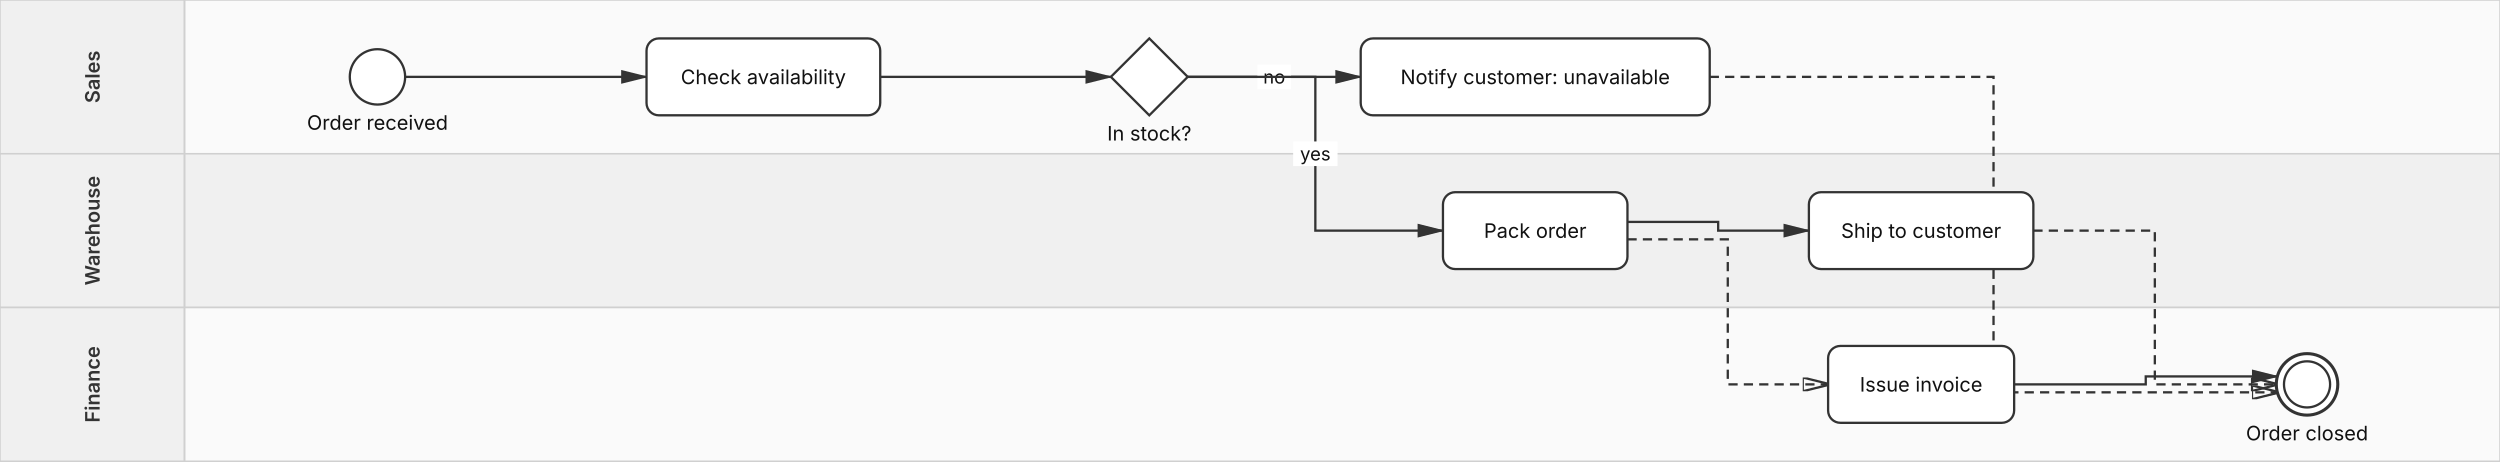
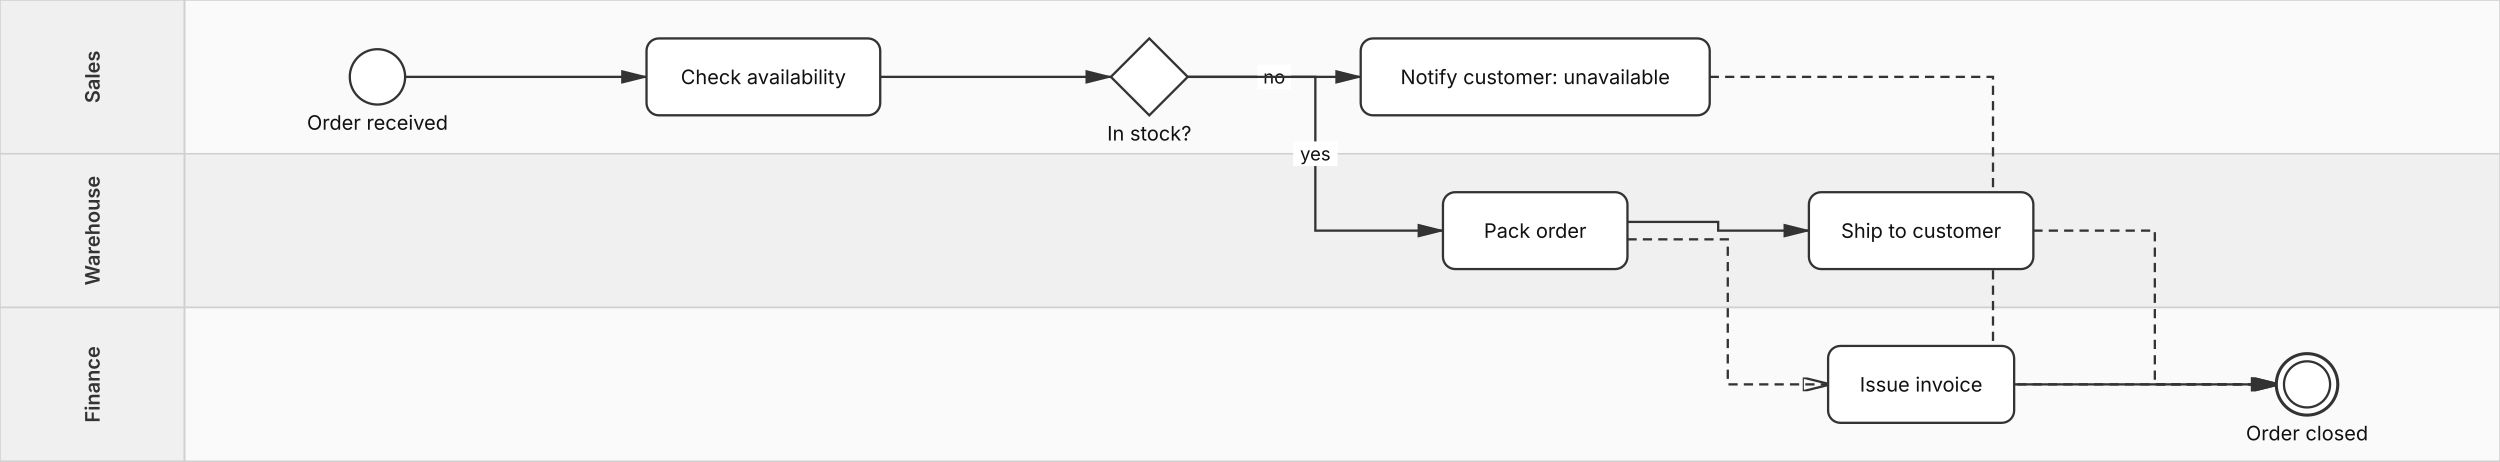
<svg xmlns="http://www.w3.org/2000/svg" width="1626" height="300" viewBox="0 0 1626 300">
  <defs>
    <marker id="arrow-seq" viewBox="0 0 12 6" refX="11" refY="3" markerWidth="12" markerHeight="6" orient="auto">
      <path d="M 0 0 L 12 3 L 0 6 z" fill="#333333" />
    </marker>
    <marker id="arrow-msg" viewBox="0 0 12 6" refX="11" refY="3" markerWidth="12" markerHeight="6" orient="auto">
      <path d="M 0 0 L 12 3 L 0 6 z" fill="none" stroke="#333333" stroke-width="1" />
    </marker>
  </defs>
  <rect x="0" y="0" width="1626" height="300" fill="#ffffff" />
  <g class="lanes">
    <rect x="120" y="0" width="1506" height="100" fill="#fafafa" />
    <rect x="0" y="0" width="120" height="100" fill="#f0f0f0" />
    <rect x="0" y="0" width="120" height="100" fill="none" stroke="#d0d0d0" stroke-width="1" />
    <rect x="120" y="0" width="1506" height="100" fill="none" stroke="#d0d0d0" stroke-width="1" />
    <text x="60" y="50" font-family="system-ui, -apple-system, sans-serif" font-size="13" font-weight="600" fill="#333333" text-anchor="middle" dominant-baseline="middle" transform="rotate(-90 60 50)">Sales</text>
    <rect x="120" y="100" width="1506" height="100" fill="#f0f0f0" />
    <rect x="0" y="100" width="120" height="100" fill="#f0f0f0" />
    <rect x="0" y="100" width="120" height="100" fill="none" stroke="#d0d0d0" stroke-width="1" />
    <rect x="120" y="100" width="1506" height="100" fill="none" stroke="#d0d0d0" stroke-width="1" />
    <text x="60" y="150" font-family="system-ui, -apple-system, sans-serif" font-size="13" font-weight="600" fill="#333333" text-anchor="middle" dominant-baseline="middle" transform="rotate(-90 60 150)">Warehouse</text>
    <rect x="120" y="200" width="1506" height="100" fill="#fafafa" />
    <rect x="0" y="200" width="120" height="100" fill="#f0f0f0" />
    <rect x="0" y="200" width="120" height="100" fill="none" stroke="#d0d0d0" stroke-width="1" />
    <rect x="120" y="200" width="1506" height="100" fill="none" stroke="#d0d0d0" stroke-width="1" />
    <text x="60" y="250" font-family="system-ui, -apple-system, sans-serif" font-size="13" font-weight="600" fill="#333333" text-anchor="middle" dominant-baseline="middle" transform="rotate(-90 60 250)">Finance</text>
  </g>
  <g class="edges">
    <path d="M 263.5 50 L 420.5 50" fill="none" stroke="#333333" stroke-width="1.5" marker-end="url(#arrow-seq)" />
    <path d="M 572.5 50 L 722.5 50" fill="none" stroke="#333333" stroke-width="1.5" marker-end="url(#arrow-seq)" />
    <path d="M 772.5 50 L 885 50" fill="none" stroke="#333333" stroke-width="1.5" marker-end="url(#arrow-seq)" />
    <rect x="817.79" y="42" width="21.92" height="16" fill="#ffffff" />
    <text x="828.75" y="50" font-family="system-ui, -apple-system, sans-serif" font-size="12" fill="#111111" text-anchor="middle" dominant-baseline="middle">no</text>
-     <path d="M 1112 50 L 1296.591 50 L 1296.591 255.176 L 1481.181 255.176" fill="none" stroke="#333333" stroke-width="1.5" stroke-dasharray="6 4" marker-end="url(#arrow-msg)" />
+     <path d="M 1112 50 L 1296.25 50 L 1296.25 250 L 1480.5 250" fill="none" stroke="#333333" stroke-width="1.5" stroke-dasharray="6 4" marker-end="url(#arrow-msg)" />
    <path d="M 772.5 50 L 855.5 50 L 855.5 150 L 938.5 150" fill="none" stroke="#333333" stroke-width="1.5" marker-end="url(#arrow-seq)" />
    <rect x="841.06" y="92" width="28.88" height="16" fill="#ffffff" />
    <text x="855.5" y="100" font-family="system-ui, -apple-system, sans-serif" font-size="12" fill="#111111" text-anchor="middle" dominant-baseline="middle">yes</text>
    <path d="M 1058.5 144.333 L 1117.5 144.333 L 1117.5 150 L 1176.5 150" fill="none" stroke="#333333" stroke-width="1.5" marker-end="url(#arrow-seq)" />
    <path d="M 1058.5 155.667 L 1123.75 155.667 L 1123.75 250 L 1189 250" fill="none" stroke="#333333" stroke-width="1.5" stroke-dasharray="6 4" marker-end="url(#arrow-msg)" />
    <path d="M 1322.5 150 L 1401.5 150 L 1401.5 250 L 1480.5 250" fill="none" stroke="#333333" stroke-width="1.5" stroke-dasharray="6 4" marker-end="url(#arrow-msg)" />
-     <path d="M 1310 250 L 1395.591 250 L 1395.591 244.824 L 1481.181 244.824" fill="none" stroke="#333333" stroke-width="1.5" marker-end="url(#arrow-seq)" />
+     <path d="M 1310 250 L 1480.5 250" fill="none" stroke="#333333" stroke-width="1.5" marker-end="url(#arrow-seq)" />
  </g>
  <g class="nodes">
    <circle cx="245.5" cy="50" r="18" fill="#ffffff" stroke="#333333" stroke-width="1.5" />
    <text x="245.5" y="84.4" font-family="system-ui, -apple-system, sans-serif" font-size="13" fill="#111111" text-anchor="middle">Order received</text>
    <rect x="420.5" y="25" width="152" height="50" rx="8" ry="8" fill="#ffffff" stroke="#333333" stroke-width="1.5" />
    <text x="496.5" y="50" font-family="system-ui, -apple-system, sans-serif" font-size="13" fill="#111111" text-anchor="middle" dominant-baseline="middle">Check availability</text>
    <polygon points="747.5,25 772.5,50 747.5,75 722.5,50" fill="#ffffff" stroke="#333333" stroke-width="1.5" />
    <text x="747.5" y="91.4" font-family="system-ui, -apple-system, sans-serif" font-size="13" fill="#111111" text-anchor="middle">In stock?</text>
    <rect x="885" y="25" width="227" height="50" rx="8" ry="8" fill="#ffffff" stroke="#333333" stroke-width="1.5" />
    <text x="998.5" y="50" font-family="system-ui, -apple-system, sans-serif" font-size="13" fill="#111111" text-anchor="middle" dominant-baseline="middle">Notify customer: unavailable</text>
    <rect x="938.5" y="125" width="120" height="50" rx="8" ry="8" fill="#ffffff" stroke="#333333" stroke-width="1.5" />
    <text x="998.5" y="150" font-family="system-ui, -apple-system, sans-serif" font-size="13" fill="#111111" text-anchor="middle" dominant-baseline="middle">Pack order</text>
    <rect x="1176.5" y="125" width="146" height="50" rx="8" ry="8" fill="#ffffff" stroke="#333333" stroke-width="1.5" />
    <text x="1249.5" y="150" font-family="system-ui, -apple-system, sans-serif" font-size="13" fill="#111111" text-anchor="middle" dominant-baseline="middle">Ship to customer</text>
    <rect x="1189" y="225" width="121" height="50" rx="8" ry="8" fill="#ffffff" stroke="#333333" stroke-width="1.5" />
    <text x="1249.5" y="250" font-family="system-ui, -apple-system, sans-serif" font-size="13" fill="#111111" text-anchor="middle" dominant-baseline="middle">Issue invoice</text>
    <circle cx="1500.5" cy="250" r="20" fill="#ffffff" stroke="#333333" stroke-width="2" />
    <circle cx="1500.5" cy="250" r="15" fill="none" stroke="#333333" stroke-width="1.5" />
    <text x="1500.5" y="286.4" font-family="system-ui, -apple-system, sans-serif" font-size="13" fill="#111111" text-anchor="middle">Order closed</text>
  </g>
</svg>
